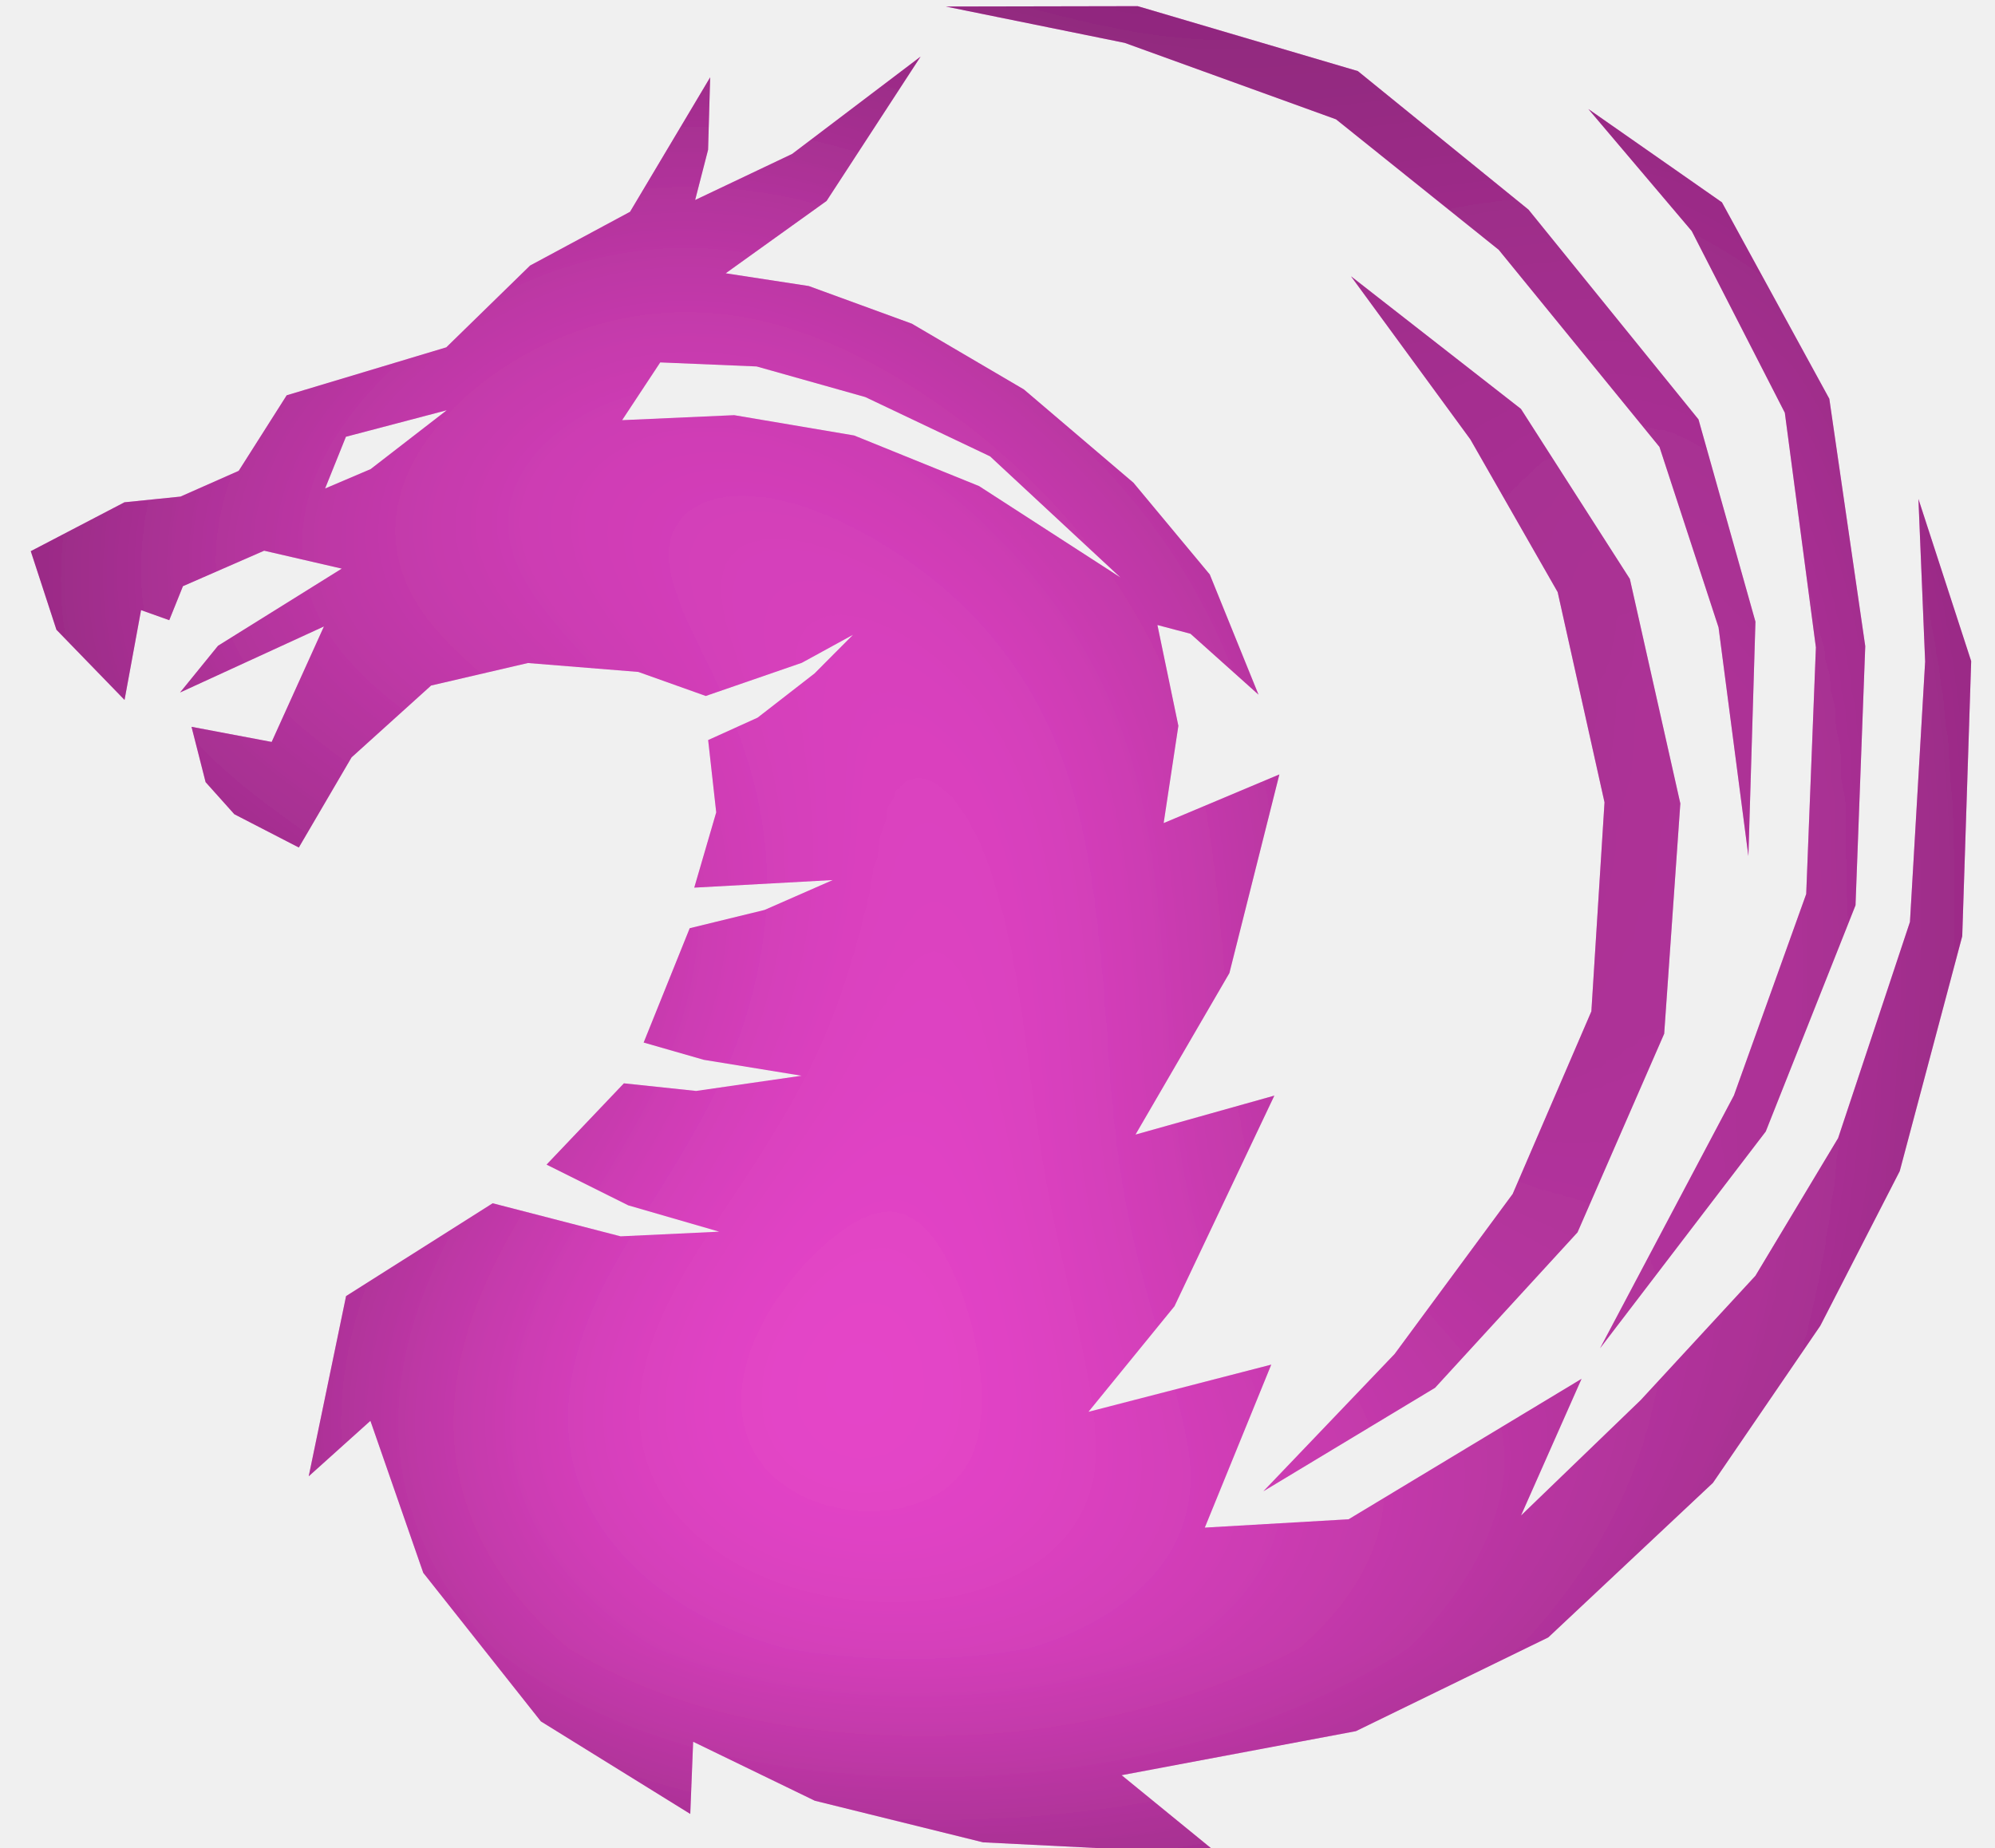
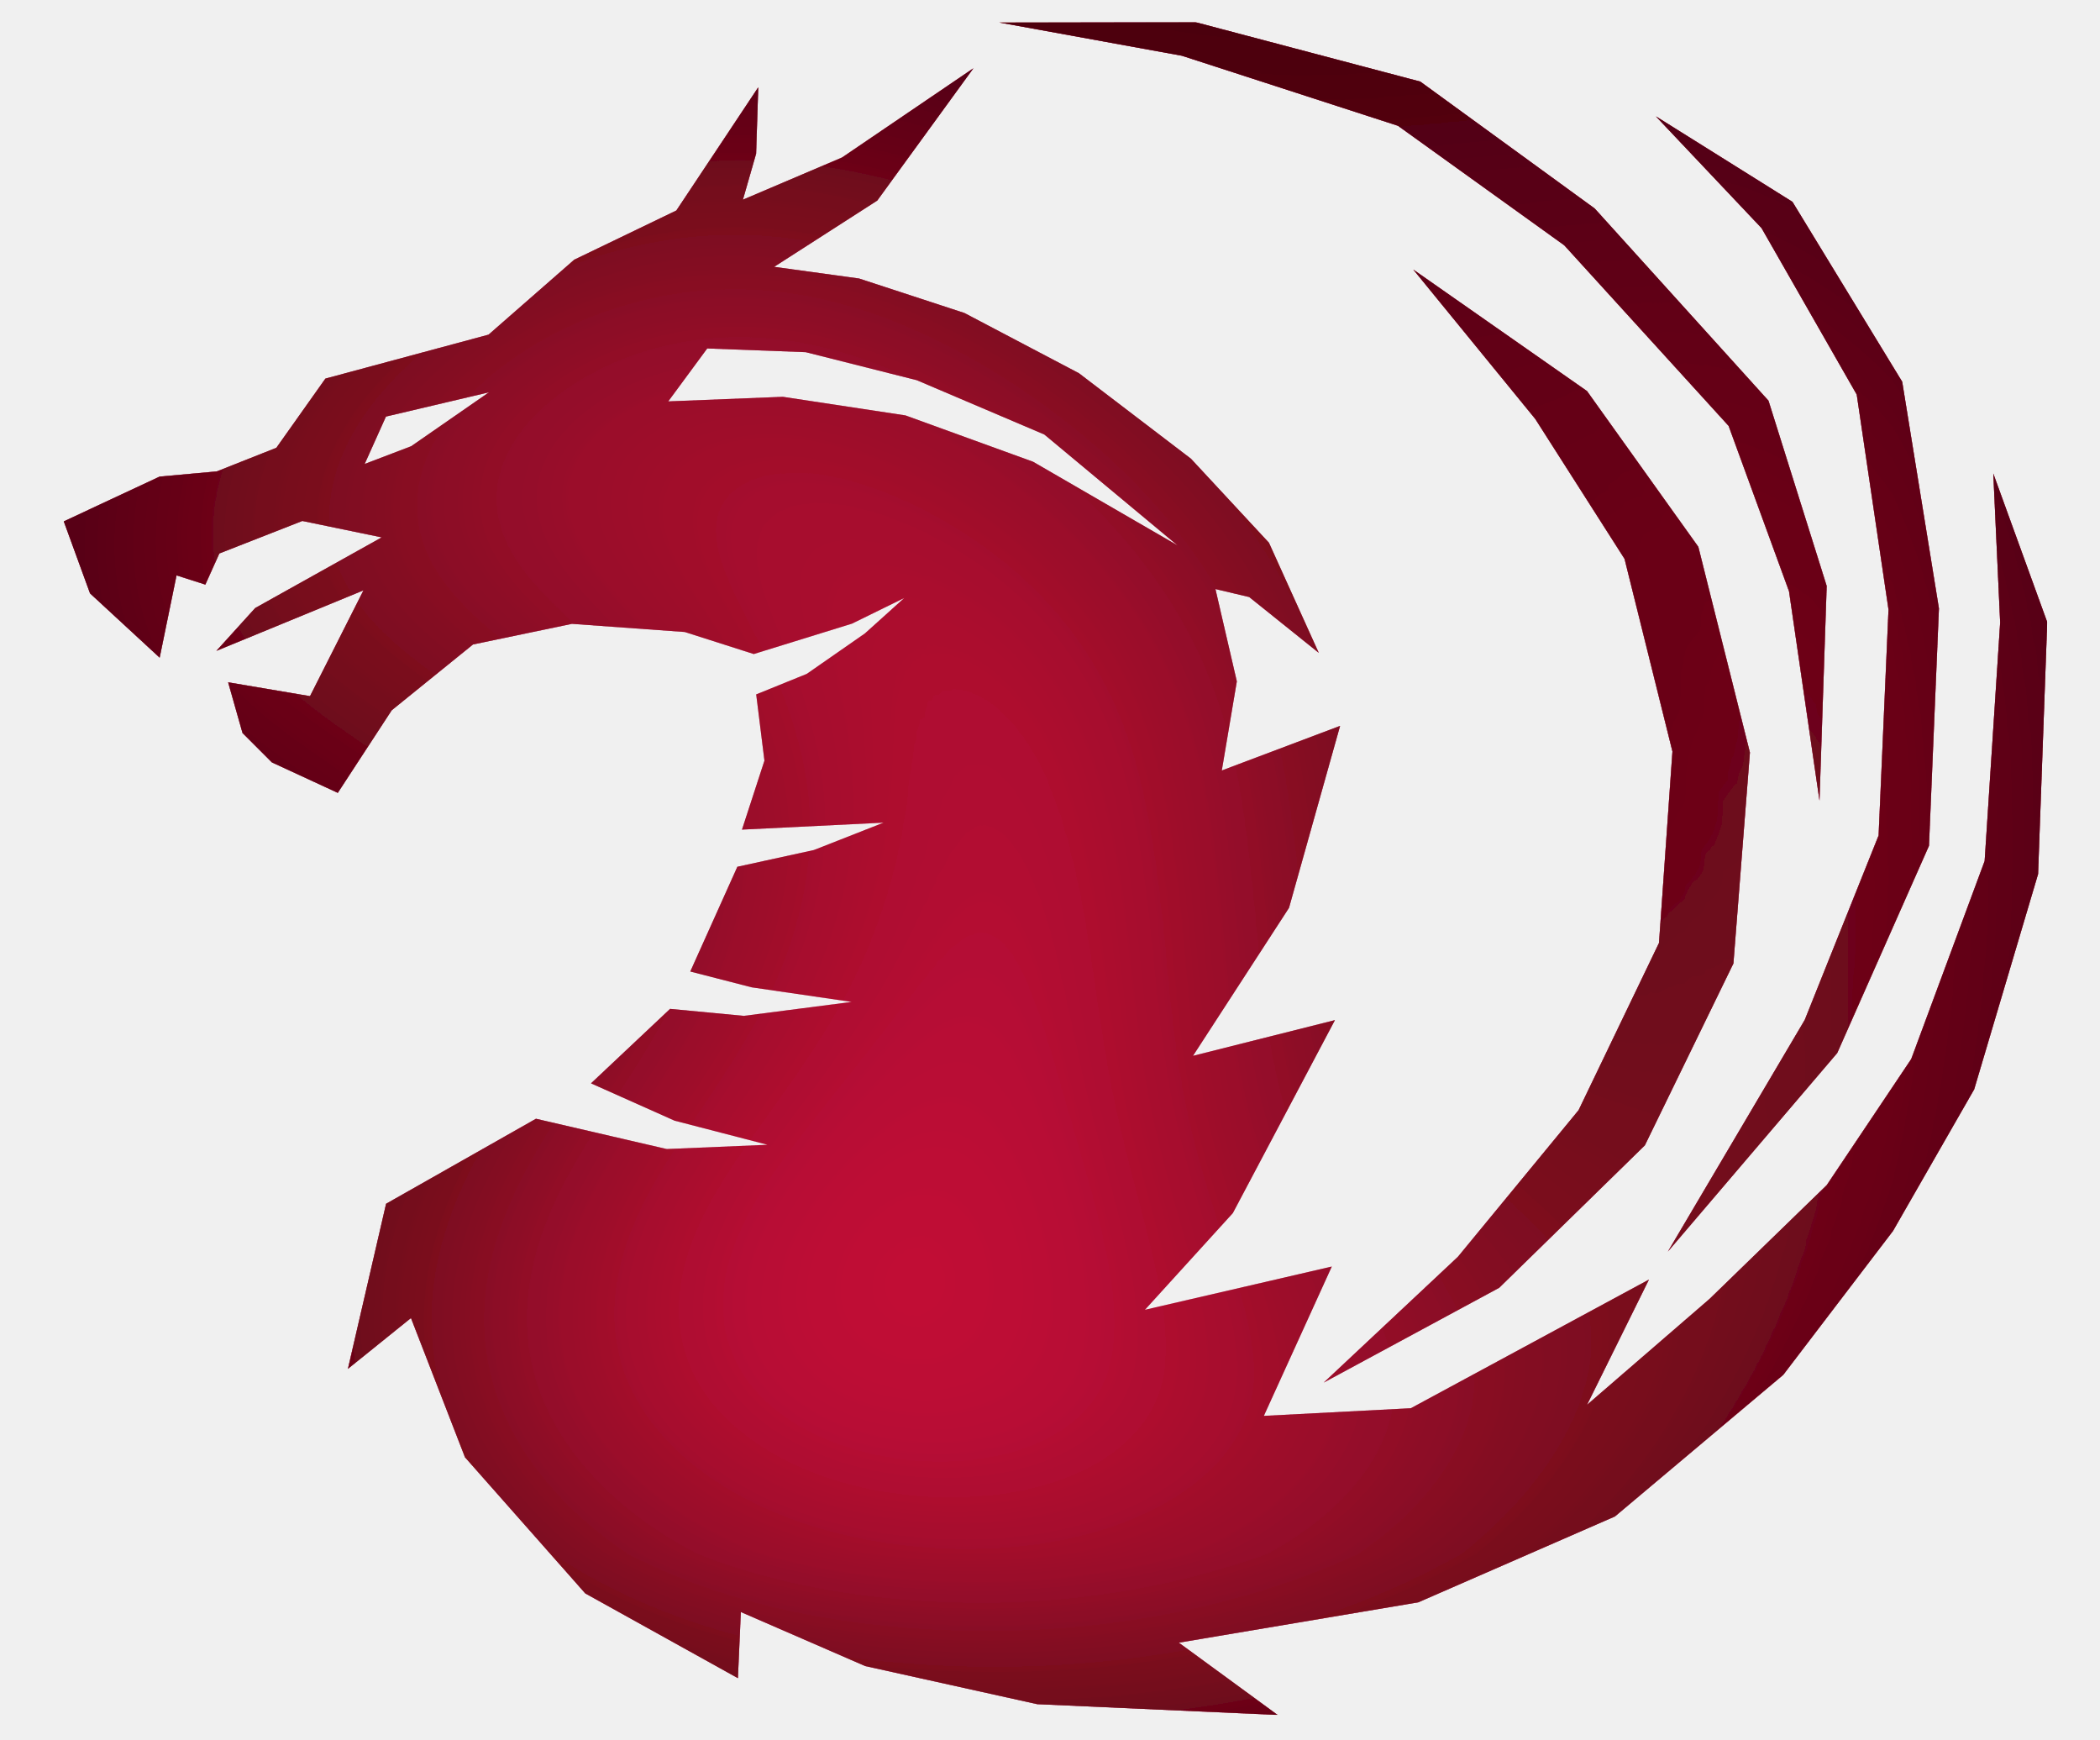
- <svg xmlns="http://www.w3.org/2000/svg" xmlns:ns1="https://boxy-svg.com" viewBox="573.576 386.45 92.326 85.529">
+ <svg xmlns="http://www.w3.org/2000/svg" xmlns:ns1="https://boxy-svg.com" viewBox="543.979 372.931 131.057 108.549">
  <defs>
    <filter id="inner-shadow-filter-0" x="-500%" y="-500%" width="1000%" height="1000%" ns1:preset="inner-shadow 1 0 0 10 0.5 rgba(0,0,0,0.7)">
      <feOffset dx="0" dy="0" />
      <feGaussianBlur stdDeviation="10" />
      <feComposite operator="out" in="SourceGraphic" />
      <feComponentTransfer result="choke">
        <feFuncA type="linear" slope="1" />
      </feComponentTransfer>
      <feFlood flood-color="rgba(0,0,0,0.7)" result="color" />
      <feComposite operator="in" in="color" in2="choke" result="shadow" />
      <feComposite operator="over" in="shadow" in2="SourceGraphic" />
    </filter>
+     <filter id="inner-shadow-filter-1" x="-500%" y="-500%" width="1000%" height="1000%" ns1:preset="inner-shadow 1 0 0 10 0.5 rgba(0,0,0,0.7)">
+       <feOffset dx="0" dy="0" />
+       <feGaussianBlur stdDeviation="10" />
+       <feComposite operator="out" in="SourceGraphic" />
+       <feComponentTransfer result="choke">
+         <feFuncA type="linear" slope="1" />
+       </feComponentTransfer>
+       <feFlood flood-color="rgba(0,0,0,0.7)" result="color" />
+       <feComposite operator="in" in="color" in2="choke" result="shadow" />
+       <feComposite operator="over" in="shadow" in2="SourceGraphic" />
+     </filter>
    <style>.aIptOCySncolors-0avscJij0- {fill:#7A63FF;fill-opacity:1;}.aIptOCySncolors-1avscJij0- {fill:#74E0EF;fill-opacity:1;}.aIptOCySncolors-2avscJij0- {fill:white;fill-opacity:1;}.aIptOCySncolors-3avscJij0- {fill:#969696;fill-opacity:1;}.aIptOCySncolors-4avscJij0- {fill:#C1F7FF;fill-opacity:1;}.aIptOCySncolors-5avscJij0- {fill:#EF75FD;fill-opacity:1;}.aIptOCySncolors-6avscJij0- {fill:#555555;fill-opacity:1;}.aIptOCySncolors-7avscJij0- {fill:#B4B4B4;fill-opacity:1;}</style>
  </defs>
-   <g opacity="1" style="filter: url(#inner-shadow-filter-0);">
+   <g opacity="1" transform="matrix(1.378415, 0, 0, 1.234967, -244.6277, -103.2936)" style="filter: url(#inner-shadow-filter-0);">
    <svg width="89.8" height="85.529" x="575" y="386.735" version="1.1" preserveAspectRatio="none" viewBox="5.345 7.47 89.308 85.061">
-       <g transform="matrix(1 0 0 1 0 0)" class="aIptOCySncolors-0avscJij0-">
-         <polygon points="81.266,44.171 78.943,33.835 73.93,26.008 66.109,19.904 71.602,27.411 75.621,34.441 77.777,44.118 77.172,53.739 73.551,62.142 68.116,69.511 62.075,75.83 69.977,71.066 76.535,63.91 80.523,54.769 " style="fill: rgb(235, 70, 206);" />
-         <polygon points="88.123,25.541 83.181,16.5 77.033,12.205 81.791,17.821 86.076,26.185 87.506,36.987 87.06,48.338 83.734,57.607 77.572,69.247 85.198,59.268 89.329,48.857 89.777,36.93 " style="fill: rgb(235, 70, 206);" />
-         <polygon points="80.307,27.759 83.026,36.068 84.399,46.589 84.723,35.802 82.102,26.492 74.278,16.836 66.424,10.459 56.291,7.47 47.46,7.487 55.691,9.159 65.42,12.679 72.907,18.684 " style="fill: rgb(235, 70, 206);" />
-         <path d="M92.225,30.156l0.309,7.482l-0.699,11.984l-3.306,9.951l-3.806,6.337l-5.275,5.717l-5.515,5.319l2.786-6.291l-10.721,6.464 l-6.618,0.383L62.438,70l-8.413,2.172l3.959-4.86l4.596-9.694l-6.39,1.793l4.322-7.435l2.3-9.143l-5.326,2.24l0.677-4.476 l-0.964-4.641l1.522,0.402l3.13,2.802l-2.242-5.53l-3.512-4.222l-5.044-4.296l-5.156-3.026l-4.744-1.733l-3.824-0.587l4.643-3.33 l4.327-6.644l-5.911,4.48l-4.465,2.121l0.595-2.312l0.096-3.335l-3.688,6.19l-4.599,2.473l-3.857,3.765l-7.346,2.208l-2.208,3.477 l-2.681,1.186l-2.578,0.262l-4.312,2.25l1.181,3.616l3.135,3.231l0.76-4.134l1.298,0.463l0.63-1.565l3.737-1.633l3.573,0.825 l-5.696,3.551l-1.747,2.151l6.622-3.04l-2.406,5.316l-3.688-0.696l0.648,2.547l1.323,1.477l2.967,1.531l2.428-4.15l3.661-3.306 l4.454-1.036l5.082,0.41l3.105,1.107l4.422-1.527l2.354-1.289l-1.771,1.78l-2.619,2.034l-2.276,1.031l0.371,3.328l-1.011,3.465 l6.373-0.349l-3.134,1.375l-3.448,0.842l-2.119,5.262l2.767,0.795l4.497,0.733l-4.852,0.701l-3.322-0.351l-3.559,3.741l3.76,1.875 l4.185,1.212l-4.537,0.215l-5.888-1.522l-6.748,4.272l-1.719,8.294l2.839-2.553l2.432,6.996l5.415,6.84l6.874,4.259l0.133-3.323 l5.598,2.715l7.745,1.915l10.827,0.543l-4.45-3.633l10.782-2.027l8.855-4.315l7.58-7.116l4.941-7.23l3.655-7.116l2.877-10.816 l0.411-12.637l0.001-0.02L92.225,30.156z M20.987,28.78l-2.096,0.893l0.959-2.383l4.64-1.22L20.987,28.78z M37.72,26.297 l-5.159,0.23l1.755-2.659l4.437,0.186l5,1.408l5.743,2.729l6,5.575l-6.506-4.205l-5.748-2.329L37.72,26.297z" style="fill: rgb(235, 70, 206);" />
+       <g transform="matrix(1 0 0 1 0 0)" class="aIptOCySncolors-0avscJij0-" style="filter: url(#inner-shadow-filter-1);">
+         <polygon points="81.266,44.171 78.943,33.835 73.93,26.008 66.109,19.904 71.602,27.411 75.621,34.441 77.777,44.118 77.172,53.739 73.551,62.142 68.116,69.511 62.075,75.83 69.977,71.066 76.535,63.91 80.523,54.769 " style="paint-order: fill; fill: rgb(205, 17, 59);" />
+         <polygon points="88.123,25.541 83.181,16.5 77.033,12.205 81.791,17.821 86.076,26.185 87.506,36.987 87.06,48.338 83.734,57.607 77.572,69.247 85.198,59.268 89.329,48.857 89.777,36.93 " style="paint-order: fill; fill: rgb(205, 17, 59);" />
+         <polygon points="80.307,27.759 83.026,36.068 84.399,46.589 84.723,35.802 82.102,26.492 74.278,16.836 66.424,10.459 56.291,7.47 47.46,7.487 55.691,9.159 65.42,12.679 72.907,18.684 " style="paint-order: fill; fill: rgb(205, 17, 59);" />
+         <path d="M92.225,30.156l0.309,7.482l-0.699,11.984l-3.306,9.951l-3.806,6.337l-5.275,5.717l-5.515,5.319l2.786-6.291l-10.721,6.464 l-6.618,0.383L62.438,70l-8.413,2.172l3.959-4.86l4.596-9.694l-6.39,1.793l4.322-7.435l2.3-9.143l-5.326,2.24l0.677-4.476 l-0.964-4.641l1.522,0.402l3.13,2.802l-2.242-5.53l-3.512-4.222l-5.044-4.296l-5.156-3.026l-4.744-1.733l-3.824-0.587l4.643-3.33 l4.327-6.644l-5.911,4.48l-4.465,2.121l0.595-2.312l0.096-3.335l-3.688,6.19l-4.599,2.473l-3.857,3.765l-7.346,2.208l-2.208,3.477 l-2.681,1.186l-2.578,0.262l-4.312,2.25l1.181,3.616l3.135,3.231l0.76-4.134l1.298,0.463l0.63-1.565l3.737-1.633l3.573,0.825 l-5.696,3.551l-1.747,2.151l6.622-3.04l-2.406,5.316l-3.688-0.696l0.648,2.547l1.323,1.477l2.967,1.531l2.428-4.15l3.661-3.306 l4.454-1.036l5.082,0.41l3.105,1.107l4.422-1.527l2.354-1.289l-1.771,1.78l-2.619,2.034l-2.276,1.031l0.371,3.328l-1.011,3.465 l6.373-0.349l-3.134,1.375l-3.448,0.842l-2.119,5.262l2.767,0.795l4.497,0.733l-4.852,0.701l-3.322-0.351l-3.559,3.741l3.76,1.875 l4.185,1.212l-4.537,0.215l-5.888-1.522l-6.748,4.272l-1.719,8.294l2.839-2.553l2.432,6.996l5.415,6.84l6.874,4.259l0.133-3.323 l5.598,2.715l7.745,1.915l10.827,0.543l-4.45-3.633l10.782-2.027l8.855-4.315l7.58-7.116l4.941-7.23l3.655-7.116l2.877-10.816 l0.411-12.637l0.001-0.02L92.225,30.156z M20.987,28.78l-2.096,0.893l0.959-2.383l4.64-1.22L20.987,28.78z M37.72,26.297 l-5.159,0.23l1.755-2.659l4.437,0.186l5,1.408l5.743,2.729l6,5.575l-6.506-4.205l-5.748-2.329L37.72,26.297z" style="paint-order: fill; fill: rgb(205, 17, 59);" />
      </g>
    </svg>
  </g>
</svg>
